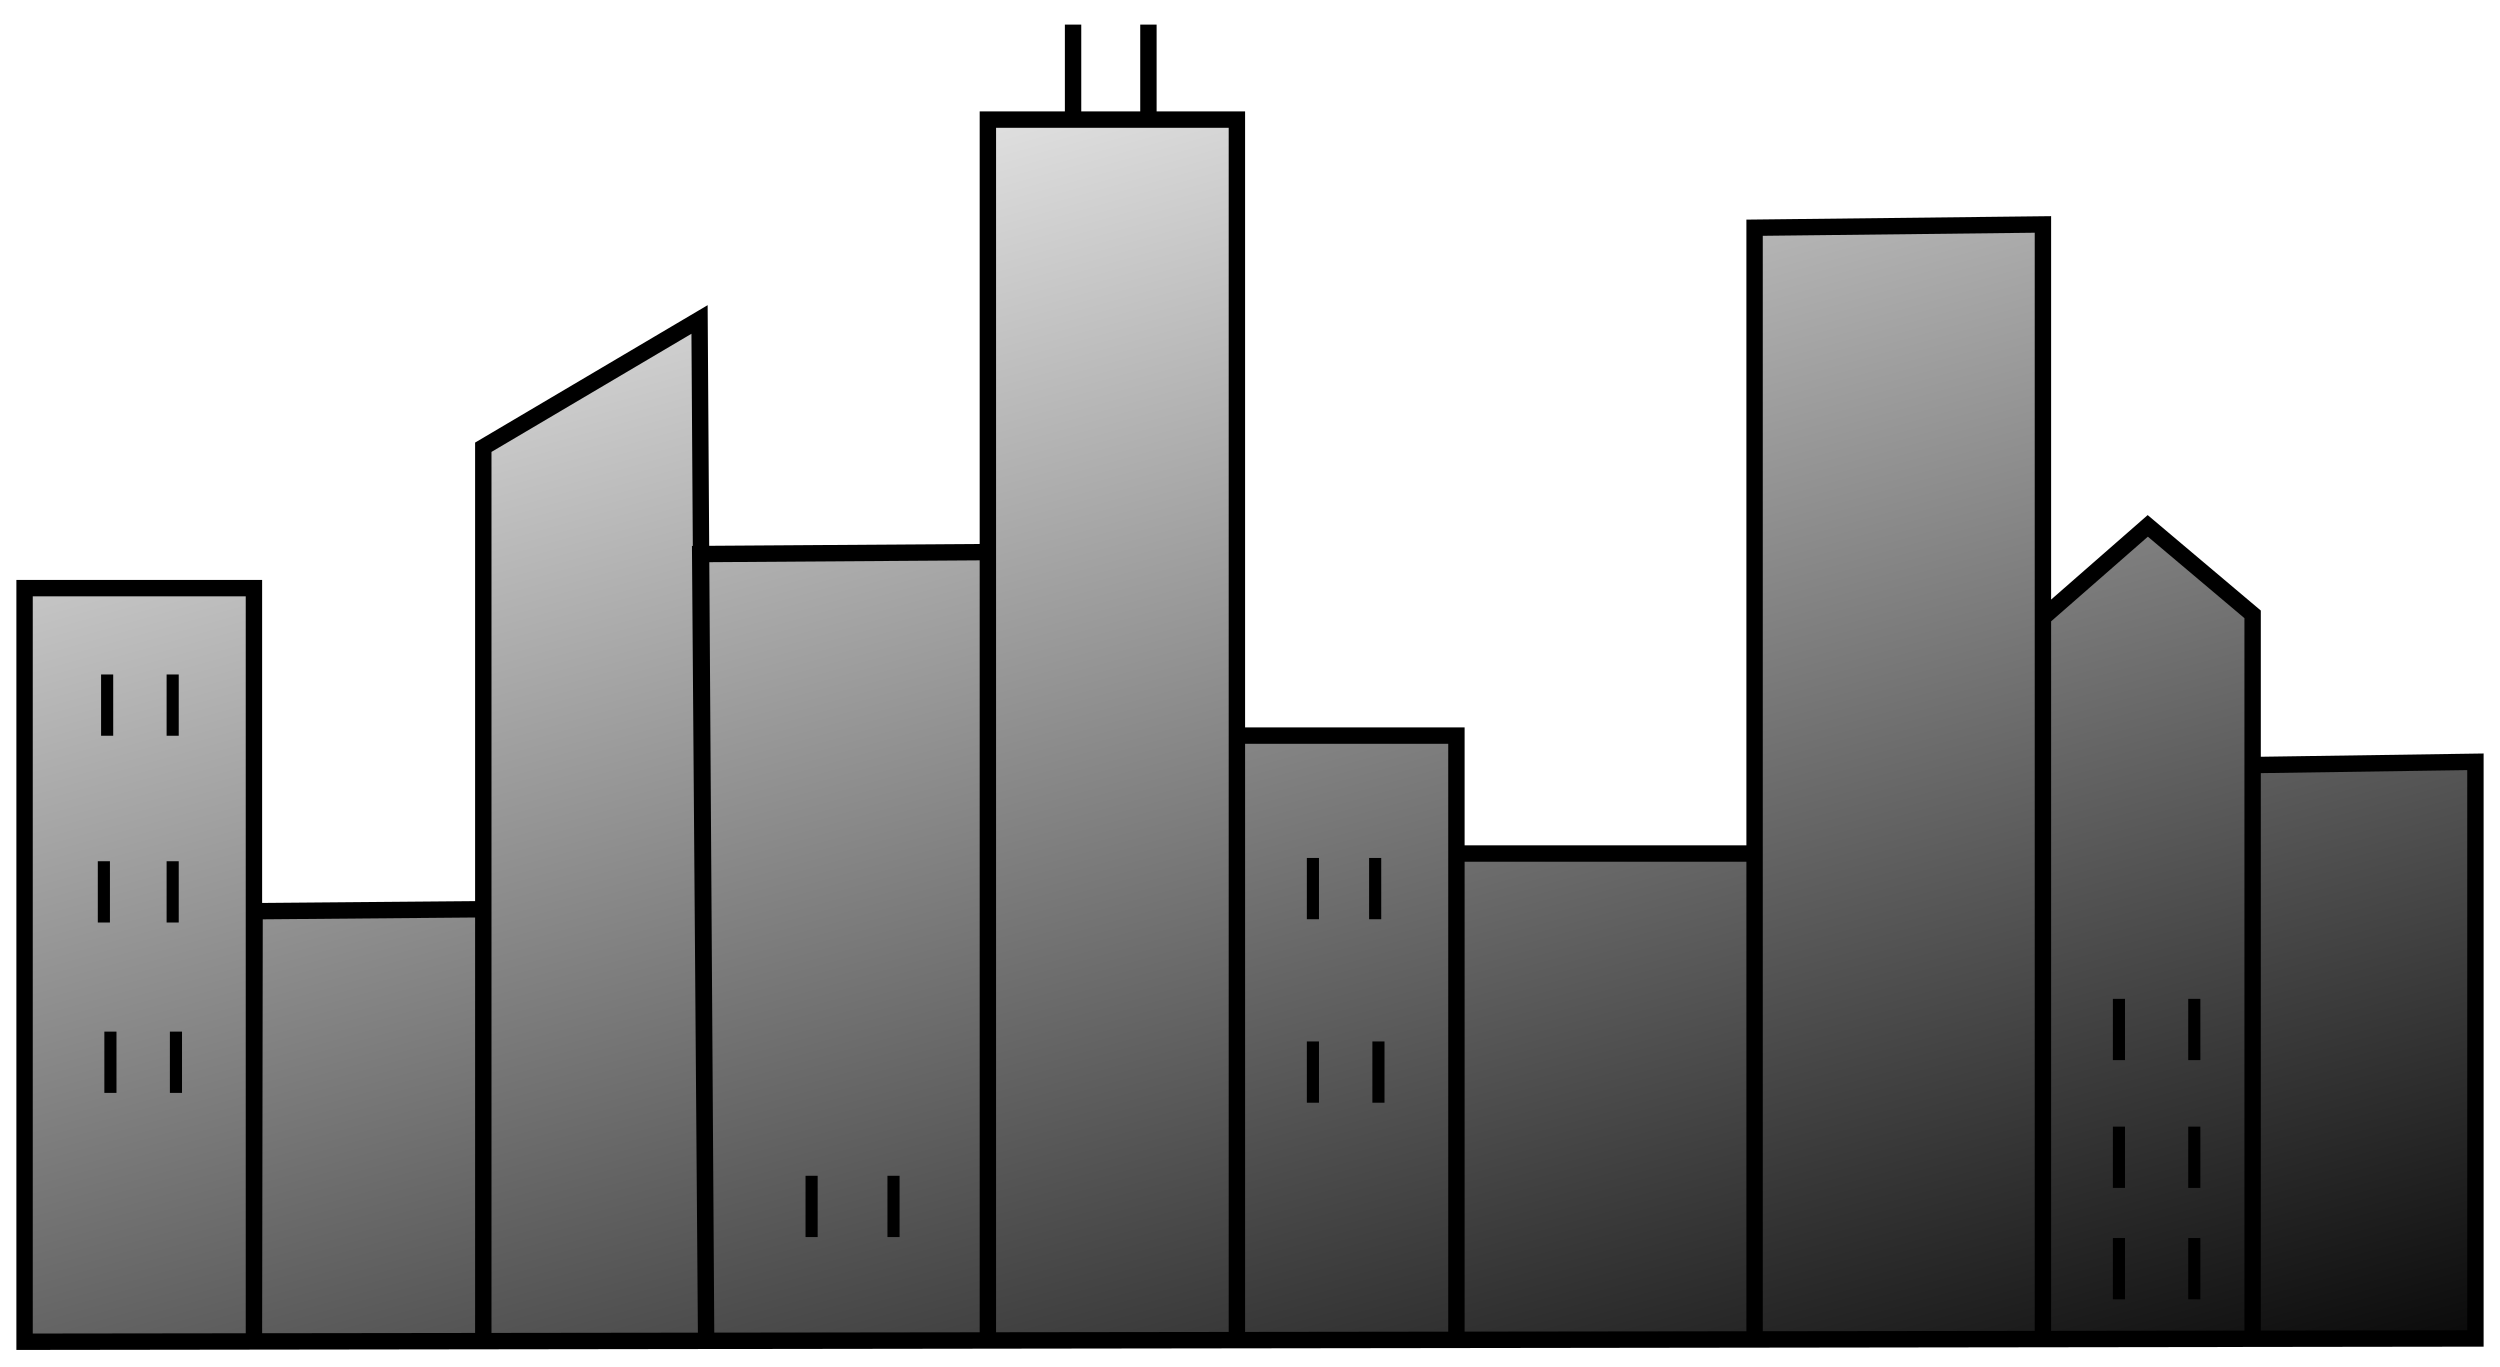
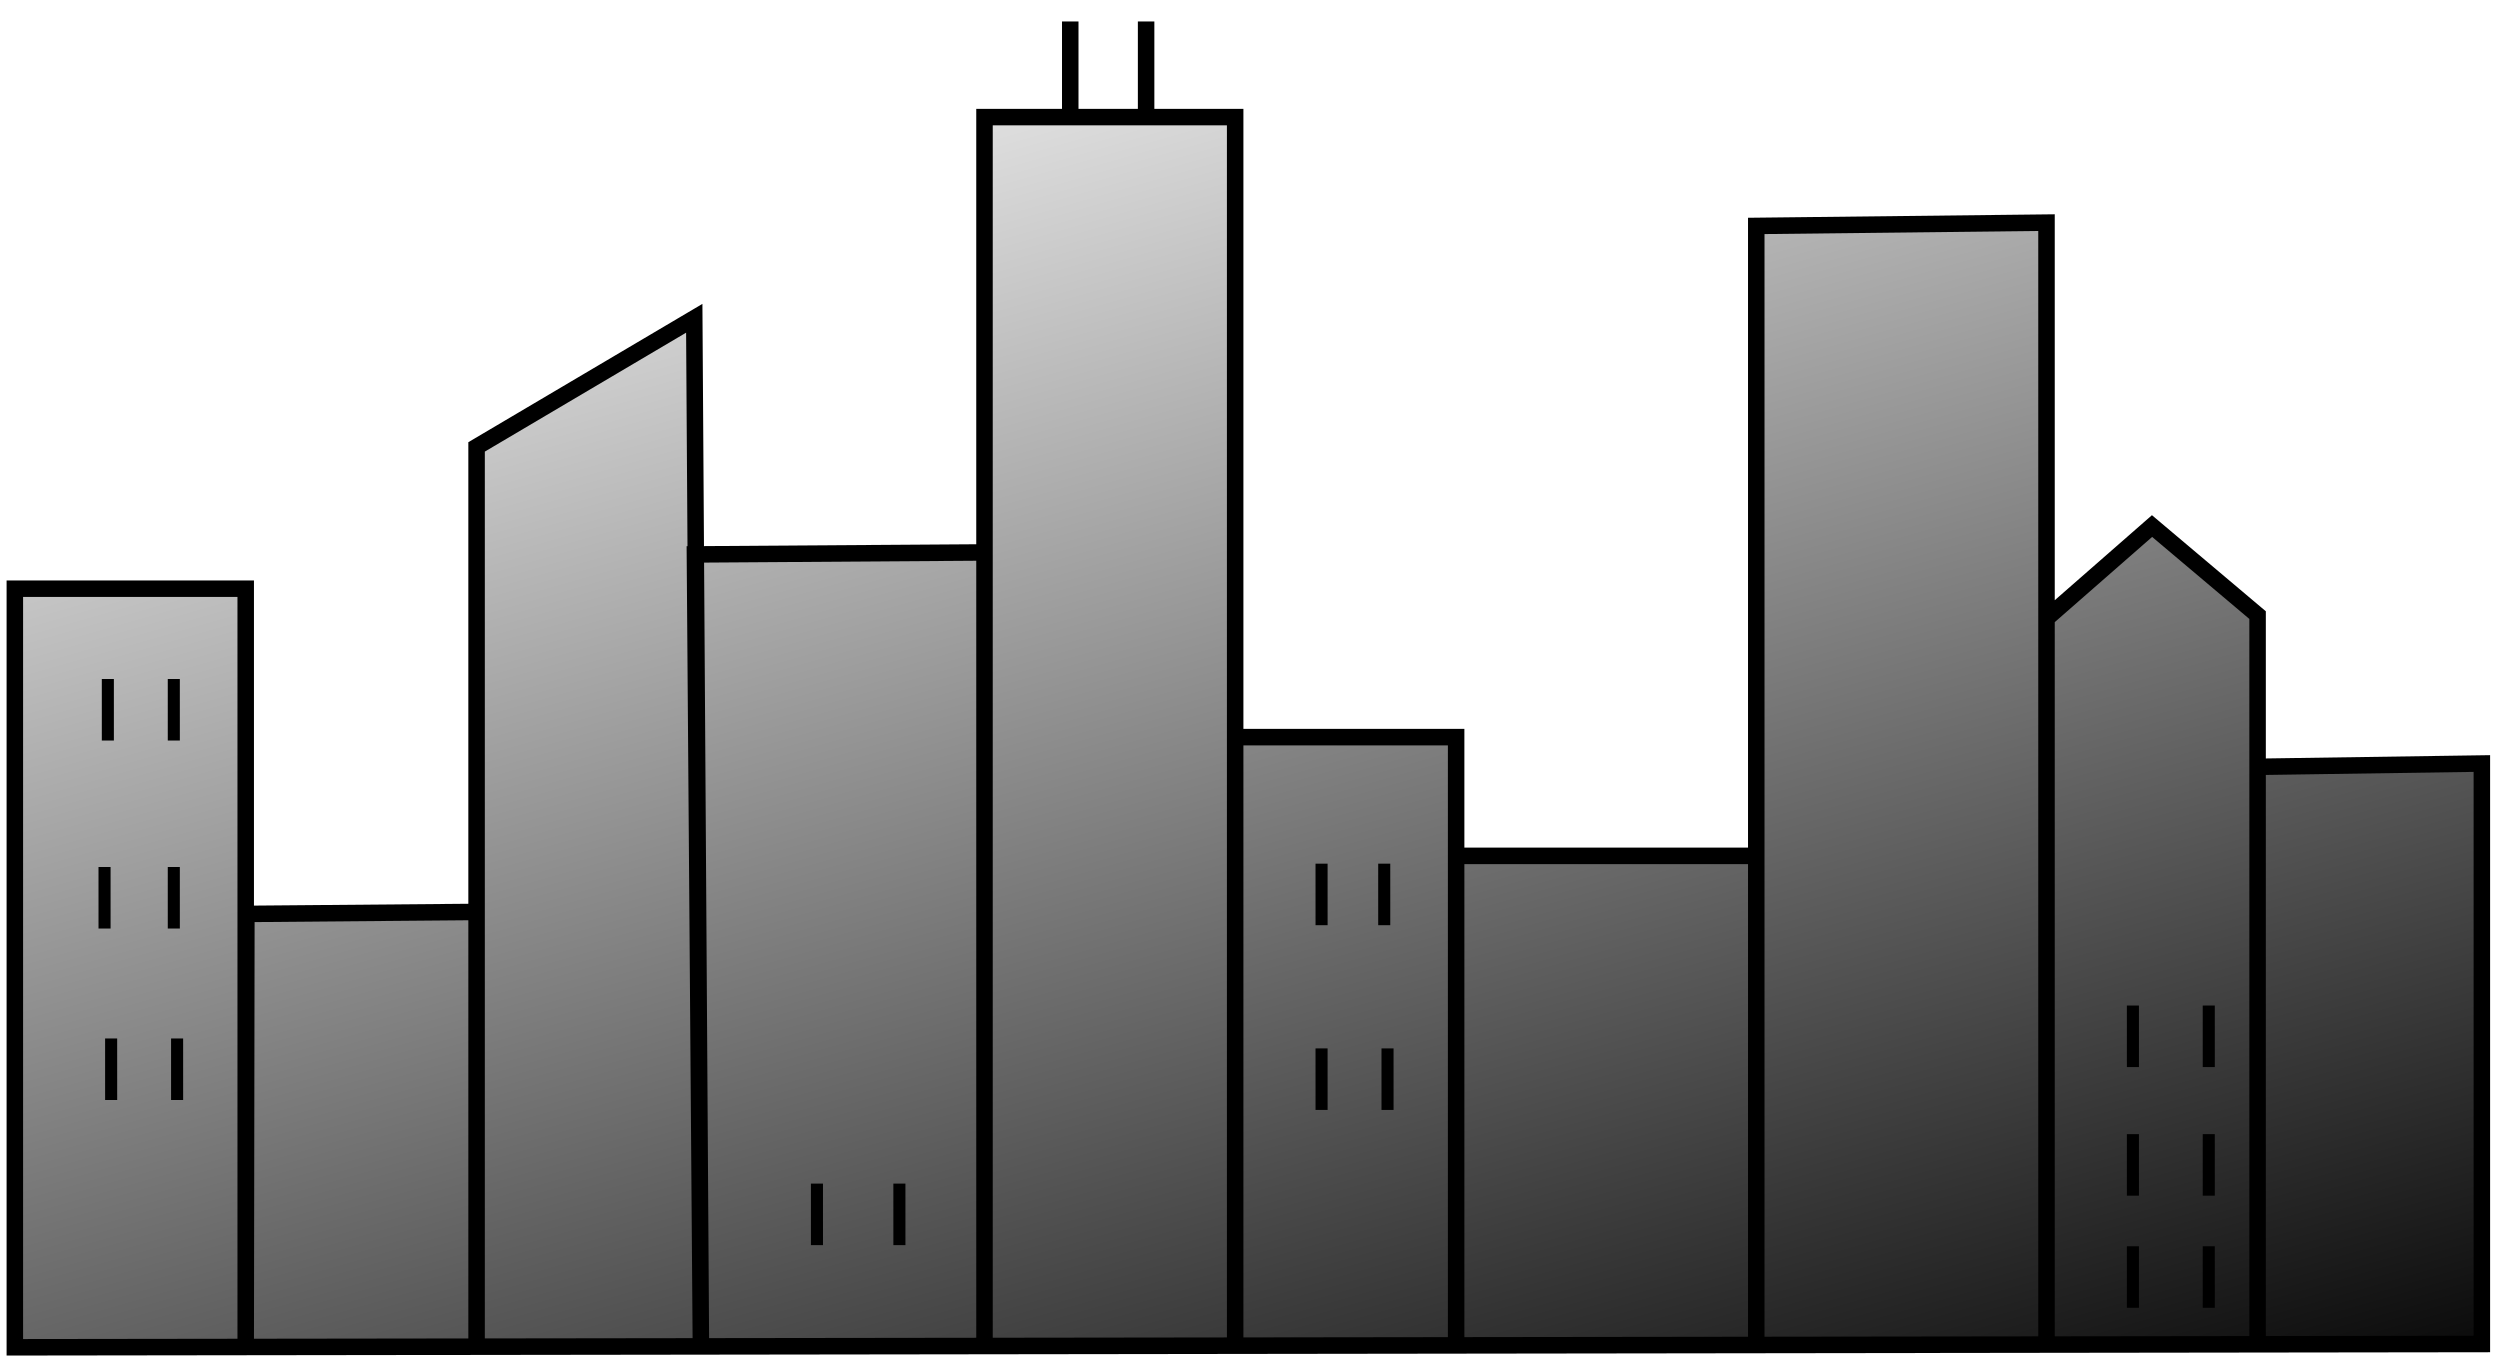
- <svg xmlns="http://www.w3.org/2000/svg" style="isolation:isolate" viewBox="476.5 100.5 763 417" width="763" height="417">
-   <linearGradient id="_lgradient_2" x1="10.481%" y1="3.632%" x2="71.444%" y2="121.045%">
-     <stop offset="0%" stop-opacity="1" style="stop-color:rgb(255,255,255)" />
-     <stop offset="100%" stop-opacity="1" style="stop-color:rgb(0,0,0)" />
-   </linearGradient>
-   <path d=" M 484 510 L 484 280 L 554 280 L 554 509 L 554.2 378.6 L 624 378 L 624 509 L 624 237 L 690 198 L 692 508 L 690.2 269.6 L 778 269 L 778 508 L 778 137 L 804 137 L 804 108 L 804 137 L 827 137 L 827 108 L 827 137 L 854 137 L 854 508 L 854 325 L 921 325 L 921 508 L 921 361 L 1012 361 L 1012 509 L 1012 170 L 1100 169 L 1100 508 L 1100 289 L 1132 261 L 1164 288 L 1164 508 L 1164 334 L 1232 333 L 1232 509 L 484 510 Z " fill="url(#_lgradient_2)" vector-effect="non-scaling-stroke" stroke-width="5" stroke="rgb(0,0,0)" stroke-linejoin="miter" stroke-linecap="square" stroke-miterlimit="3" />
-   <line x1="724.2" y1="461.2" x2="724.2" y2="476.2" vector-effect="non-scaling-stroke" stroke-width="3.7" stroke="rgb(0,0,0)" stroke-linejoin="miter" stroke-linecap="square" stroke-miterlimit="3" />
-   <line x1="749.2" y1="461.2" x2="749.2" y2="476.2" vector-effect="non-scaling-stroke" stroke-width="3.7" stroke="rgb(0,0,0)" stroke-linejoin="miter" stroke-linecap="square" stroke-miterlimit="3" />
-   <line x1="1146.2" y1="480.2" x2="1146.2" y2="495.2" vector-effect="non-scaling-stroke" stroke-width="3.7" stroke="rgb(0,0,0)" stroke-linejoin="miter" stroke-linecap="square" stroke-miterlimit="3" />
-   <line x1="1123.2" y1="480.2" x2="1123.2" y2="495.2" vector-effect="non-scaling-stroke" stroke-width="3.7" stroke="rgb(0,0,0)" stroke-linejoin="miter" stroke-linecap="square" stroke-miterlimit="3" />
-   <line x1="1146.2" y1="446.2" x2="1146.2" y2="461.2" vector-effect="non-scaling-stroke" stroke-width="3.7" stroke="rgb(0,0,0)" stroke-linejoin="miter" stroke-linecap="square" stroke-miterlimit="3" />
-   <line x1="1123.2" y1="446.2" x2="1123.2" y2="461.2" vector-effect="non-scaling-stroke" stroke-width="3.7" stroke="rgb(0,0,0)" stroke-linejoin="miter" stroke-linecap="square" stroke-miterlimit="3" />
-   <line x1="1146.2" y1="407.2" x2="1146.2" y2="422.2" vector-effect="non-scaling-stroke" stroke-width="3.7" stroke="rgb(0,0,0)" stroke-linejoin="miter" stroke-linecap="square" stroke-miterlimit="3" />
-   <line x1="1123.2" y1="407.2" x2="1123.2" y2="422.2" vector-effect="non-scaling-stroke" stroke-width="3.7" stroke="rgb(0,0,0)" stroke-linejoin="miter" stroke-linecap="square" stroke-miterlimit="3" />
-   <line x1="897.2" y1="420.2" x2="897.2" y2="435.2" vector-effect="non-scaling-stroke" stroke-width="3.7" stroke="rgb(0,0,0)" stroke-linejoin="miter" stroke-linecap="square" stroke-miterlimit="3" />
-   <line x1="877.2" y1="420.2" x2="877.2" y2="435.2" vector-effect="non-scaling-stroke" stroke-width="3.7" stroke="rgb(0,0,0)" stroke-linejoin="miter" stroke-linecap="square" stroke-miterlimit="3" />
-   <line x1="896.2" y1="364.2" x2="896.2" y2="379.2" vector-effect="non-scaling-stroke" stroke-width="3.7" stroke="rgb(0,0,0)" stroke-linejoin="miter" stroke-linecap="square" stroke-miterlimit="3" />
-   <line x1="877.2" y1="364.2" x2="877.2" y2="379.2" vector-effect="non-scaling-stroke" stroke-width="3.7" stroke="rgb(0,0,0)" stroke-linejoin="miter" stroke-linecap="square" stroke-miterlimit="3" />
-   <line x1="530.2" y1="417.2" x2="530.2" y2="432.2" vector-effect="non-scaling-stroke" stroke-width="3.7" stroke="rgb(0,0,0)" stroke-linejoin="miter" stroke-linecap="square" stroke-miterlimit="3" />
-   <line x1="510.2" y1="417.2" x2="510.2" y2="432.2" vector-effect="non-scaling-stroke" stroke-width="3.7" stroke="rgb(0,0,0)" stroke-linejoin="miter" stroke-linecap="square" stroke-miterlimit="3" />
-   <line x1="529.2" y1="365.2" x2="529.2" y2="380.2" vector-effect="non-scaling-stroke" stroke-width="3.7" stroke="rgb(0,0,0)" stroke-linejoin="miter" stroke-linecap="square" stroke-miterlimit="3" />
-   <line x1="508.2" y1="365.2" x2="508.2" y2="380.2" vector-effect="non-scaling-stroke" stroke-width="3.7" stroke="rgb(0,0,0)" stroke-linejoin="miter" stroke-linecap="square" stroke-miterlimit="3" />
-   <line x1="529.2" y1="308.2" x2="529.2" y2="323.2" vector-effect="non-scaling-stroke" stroke-width="3.7" stroke="rgb(0,0,0)" stroke-linejoin="miter" stroke-linecap="square" stroke-miterlimit="3" />
-   <line x1="509.2" y1="308.2" x2="509.2" y2="323.2" vector-effect="non-scaling-stroke" stroke-width="3.7" stroke="rgb(0,0,0)" stroke-linejoin="miter" stroke-linecap="square" stroke-miterlimit="3" />
+ <svg xmlns="http://www.w3.org/2000/svg" viewBox="0 0 758 412">
+   <defs>
+     <clipPath id="_clipPath_AUcZR5bESd2fwvIjXEb2RvsbKXD8UQAw">
+       <rect width="758" height="412" />
+     </clipPath>
+   </defs>
+   <g clip-path="url(#_clipPath_AUcZR5bESd2fwvIjXEb2RvsbKXD8UQAw)">
+     <linearGradient id="_lgradient_0" x1="10.481%" y1="3.632%" x2="71.444%" y2="121.045%">
+       <stop offset="0%" stop-opacity="1" style="stop-color:rgb(255,255,255)" />
+       <stop offset="100%" stop-opacity="1" style="stop-color:rgb(0,0,0)" />
+     </linearGradient>
+     <path d=" M 4.5 408.5 L 4.5 178.5 L 74.5 178.5 L 74.5 407.5 L 74.7 277.1 L 144.5 276.5 L 144.5 407.5 L 144.5 135.5 L 210.5 96.5 L 212.5 406.5 L 210.7 168.1 L 298.5 167.5 L 298.5 406.5 L 298.5 35.5 L 324.5 35.5 L 324.5 6.5 L 324.5 35.5 L 347.5 35.5 L 347.5 6.5 L 347.5 35.5 L 374.5 35.5 L 374.5 406.5 L 374.5 223.5 L 441.5 223.5 L 441.5 406.5 L 441.5 259.5 L 532.5 259.5 L 532.5 407.5 L 532.5 68.5 L 620.5 67.5 L 620.5 406.5 L 620.5 187.5 L 652.5 159.5 L 684.5 186.5 L 684.5 406.5 L 684.5 232.5 L 752.5 231.5 L 752.5 407.5 L 4.5 408.5 Z " fill="url(#_lgradient_0)" vector-effect="non-scaling-stroke" stroke-width="5" stroke="rgb(0,0,0)" stroke-linejoin="miter" stroke-linecap="square" stroke-miterlimit="3" />
+     <line x1="247.697" y1="360.7" x2="247.7" y2="375.7" vector-effect="non-scaling-stroke" stroke-width="3.66" stroke="rgb(0,0,0)" stroke-linejoin="miter" stroke-linecap="square" stroke-miterlimit="3" />
+     <line x1="272.697" y1="360.7" x2="272.7" y2="375.7" vector-effect="non-scaling-stroke" stroke-width="3.66" stroke="rgb(0,0,0)" stroke-linejoin="miter" stroke-linecap="square" stroke-miterlimit="3" />
+     <line x1="669.697" y1="379.7" x2="669.7" y2="394.7" vector-effect="non-scaling-stroke" stroke-width="3.66" stroke="rgb(0,0,0)" stroke-linejoin="miter" stroke-linecap="square" stroke-miterlimit="3" />
+     <line x1="646.697" y1="379.7" x2="646.7" y2="394.7" vector-effect="non-scaling-stroke" stroke-width="3.66" stroke="rgb(0,0,0)" stroke-linejoin="miter" stroke-linecap="square" stroke-miterlimit="3" />
+     <line x1="669.697" y1="345.7" x2="669.7" y2="360.7" vector-effect="non-scaling-stroke" stroke-width="3.66" stroke="rgb(0,0,0)" stroke-linejoin="miter" stroke-linecap="square" stroke-miterlimit="3" />
+     <line x1="646.697" y1="345.7" x2="646.7" y2="360.7" vector-effect="non-scaling-stroke" stroke-width="3.66" stroke="rgb(0,0,0)" stroke-linejoin="miter" stroke-linecap="square" stroke-miterlimit="3" />
+     <line x1="669.697" y1="306.7" x2="669.7" y2="321.7" vector-effect="non-scaling-stroke" stroke-width="3.66" stroke="rgb(0,0,0)" stroke-linejoin="miter" stroke-linecap="square" stroke-miterlimit="3" />
+     <line x1="646.697" y1="306.7" x2="646.7" y2="321.7" vector-effect="non-scaling-stroke" stroke-width="3.66" stroke="rgb(0,0,0)" stroke-linejoin="miter" stroke-linecap="square" stroke-miterlimit="3" />
+     <line x1="420.697" y1="319.7" x2="420.7" y2="334.7" vector-effect="non-scaling-stroke" stroke-width="3.66" stroke="rgb(0,0,0)" stroke-linejoin="miter" stroke-linecap="square" stroke-miterlimit="3" />
+     <line x1="400.697" y1="319.7" x2="400.7" y2="334.7" vector-effect="non-scaling-stroke" stroke-width="3.66" stroke="rgb(0,0,0)" stroke-linejoin="miter" stroke-linecap="square" stroke-miterlimit="3" />
+     <line x1="419.697" y1="263.7" x2="419.7" y2="278.7" vector-effect="non-scaling-stroke" stroke-width="3.66" stroke="rgb(0,0,0)" stroke-linejoin="miter" stroke-linecap="square" stroke-miterlimit="3" />
+     <line x1="400.697" y1="263.7" x2="400.7" y2="278.7" vector-effect="non-scaling-stroke" stroke-width="3.66" stroke="rgb(0,0,0)" stroke-linejoin="miter" stroke-linecap="square" stroke-miterlimit="3" />
+     <line x1="53.697" y1="316.7" x2="53.7" y2="331.7" vector-effect="non-scaling-stroke" stroke-width="3.66" stroke="rgb(0,0,0)" stroke-linejoin="miter" stroke-linecap="square" stroke-miterlimit="3" />
+     <line x1="33.697" y1="316.7" x2="33.7" y2="331.7" vector-effect="non-scaling-stroke" stroke-width="3.66" stroke="rgb(0,0,0)" stroke-linejoin="miter" stroke-linecap="square" stroke-miterlimit="3" />
+     <line x1="52.697" y1="264.7" x2="52.7" y2="279.7" vector-effect="non-scaling-stroke" stroke-width="3.66" stroke="rgb(0,0,0)" stroke-linejoin="miter" stroke-linecap="square" stroke-miterlimit="3" />
+     <line x1="31.697" y1="264.7" x2="31.7" y2="279.7" vector-effect="non-scaling-stroke" stroke-width="3.66" stroke="rgb(0,0,0)" stroke-linejoin="miter" stroke-linecap="square" stroke-miterlimit="3" />
+     <line x1="52.697" y1="207.7" x2="52.7" y2="222.7" vector-effect="non-scaling-stroke" stroke-width="3.66" stroke="rgb(0,0,0)" stroke-linejoin="miter" stroke-linecap="square" stroke-miterlimit="3" />
+     <line x1="32.697" y1="207.7" x2="32.7" y2="222.7" vector-effect="non-scaling-stroke" stroke-width="3.66" stroke="rgb(0,0,0)" stroke-linejoin="miter" stroke-linecap="square" stroke-miterlimit="3" />
+   </g>
</svg>
